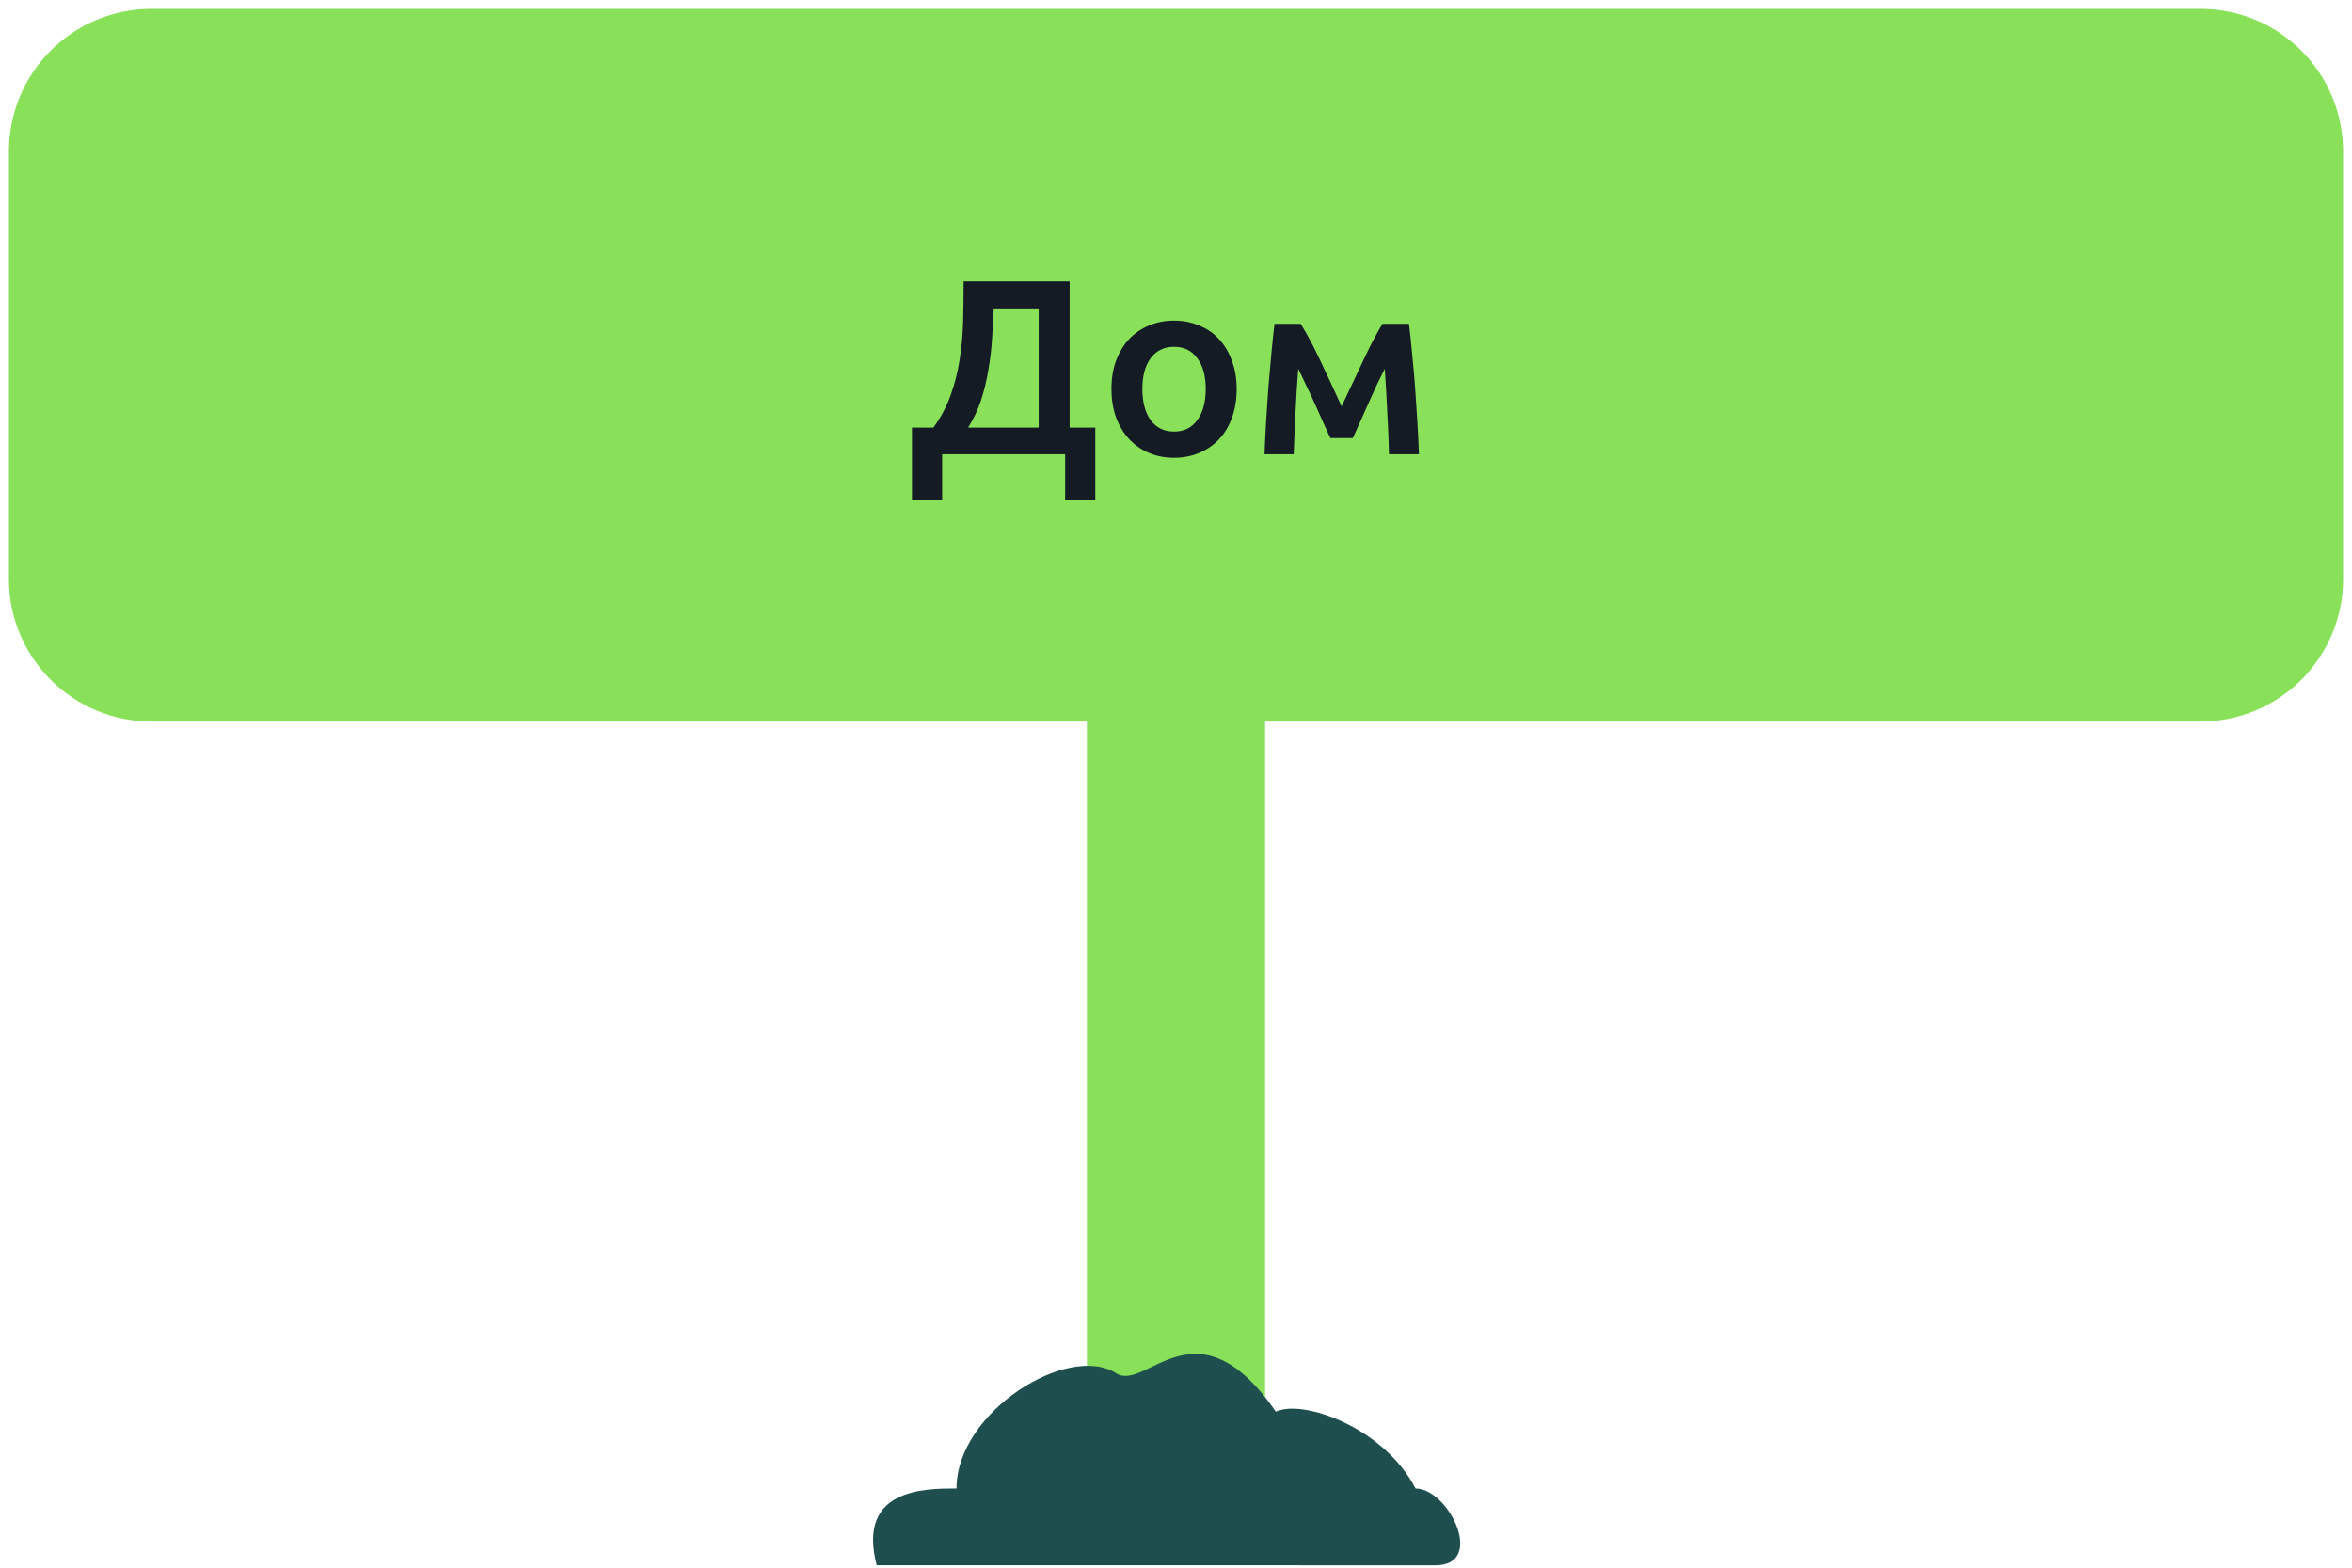
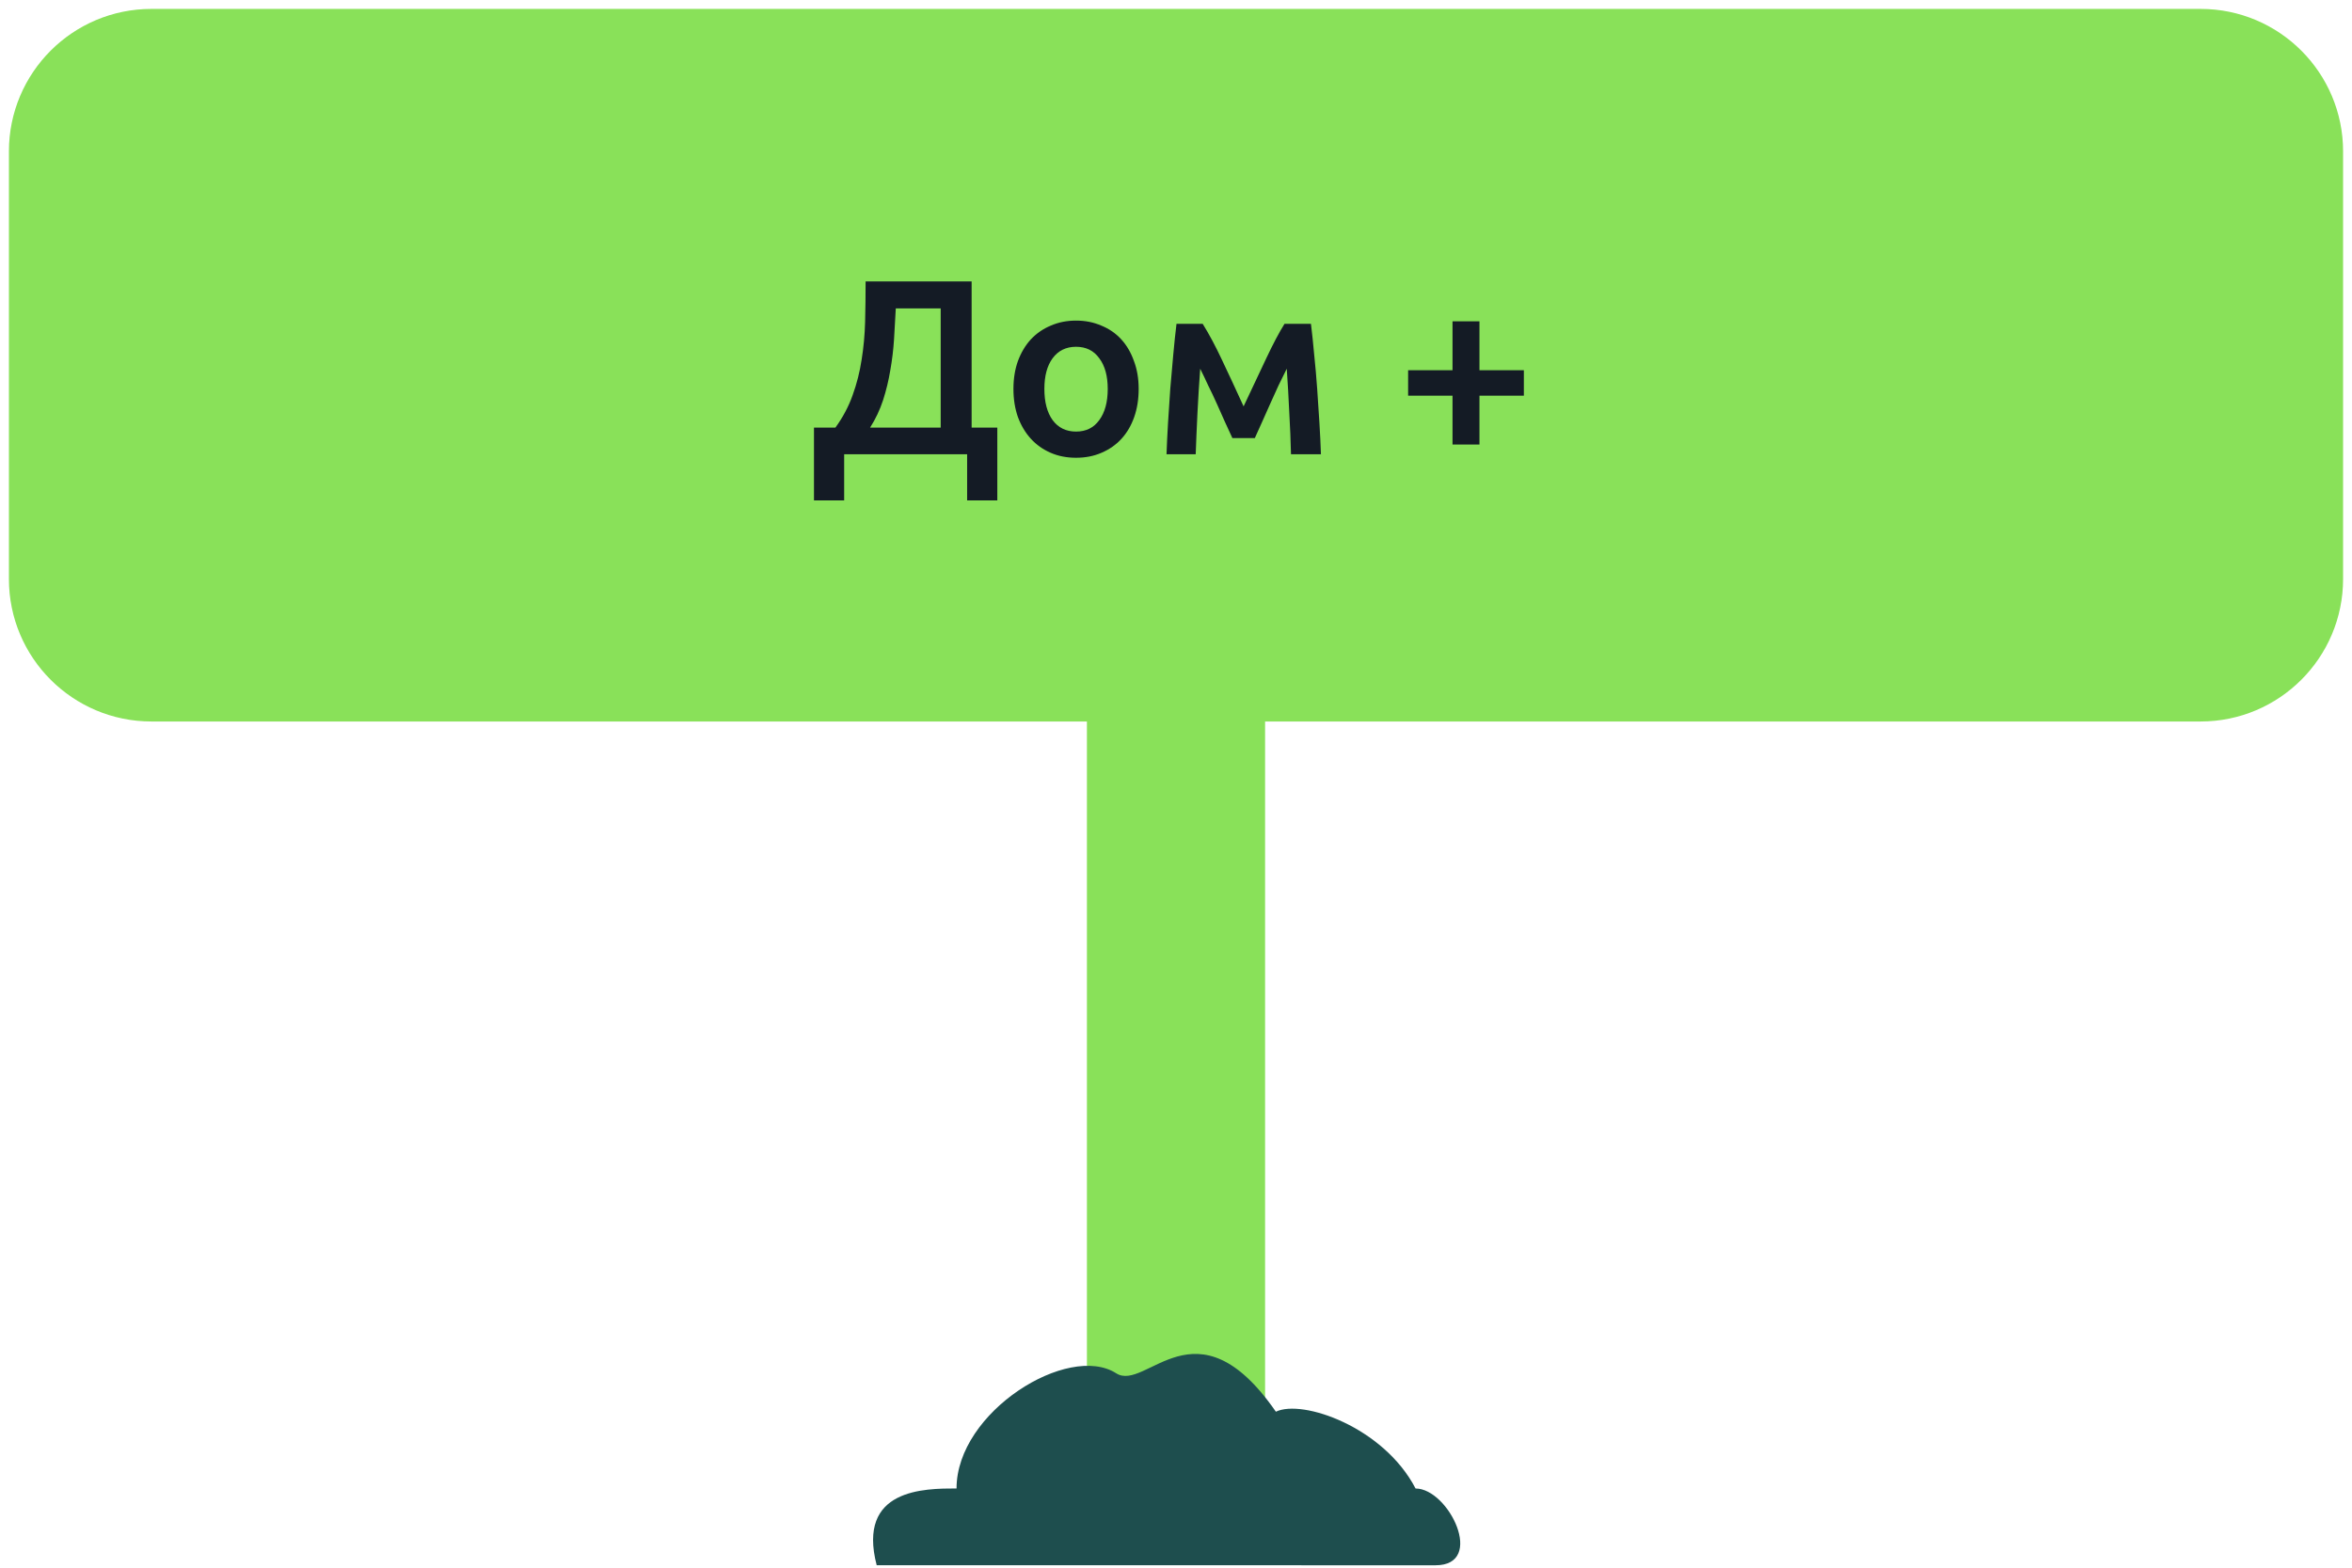
<svg xmlns="http://www.w3.org/2000/svg" width="132" height="88" viewBox="0 0 132 88" fill="none">
  <rect x="1.5" y="1.5" width="129" height="38" rx="7" fill="#89E159" />
-   <path d="M51.182 24.002H52.386C52.806 23.423 53.128 22.817 53.352 22.182C53.585 21.538 53.753 20.875 53.856 20.194C53.968 19.503 54.033 18.794 54.052 18.066C54.071 17.329 54.08 16.573 54.08 15.798H60.03V24.002H61.472V28.09H59.778V25.5H52.876V28.09H51.182V24.002ZM55.774 17.31C55.746 17.87 55.713 18.444 55.676 19.032C55.639 19.62 55.569 20.203 55.466 20.782C55.373 21.351 55.237 21.911 55.06 22.462C54.883 23.003 54.64 23.517 54.332 24.002H58.294V17.31H55.774ZM69.405 21.832C69.405 22.411 69.321 22.938 69.153 23.414C68.985 23.89 68.747 24.296 68.439 24.632C68.131 24.968 67.758 25.229 67.319 25.416C66.89 25.603 66.414 25.696 65.891 25.696C65.368 25.696 64.892 25.603 64.463 25.416C64.034 25.229 63.665 24.968 63.357 24.632C63.049 24.296 62.806 23.89 62.629 23.414C62.461 22.938 62.377 22.411 62.377 21.832C62.377 21.253 62.461 20.731 62.629 20.264C62.806 19.788 63.049 19.382 63.357 19.046C63.674 18.71 64.048 18.453 64.477 18.276C64.906 18.089 65.378 17.996 65.891 17.996C66.404 17.996 66.876 18.089 67.305 18.276C67.744 18.453 68.117 18.71 68.425 19.046C68.733 19.382 68.971 19.788 69.139 20.264C69.316 20.731 69.405 21.253 69.405 21.832ZM67.669 21.832C67.669 21.104 67.51 20.53 67.193 20.11C66.885 19.681 66.451 19.466 65.891 19.466C65.331 19.466 64.892 19.681 64.575 20.11C64.267 20.53 64.113 21.104 64.113 21.832C64.113 22.569 64.267 23.153 64.575 23.582C64.892 24.011 65.331 24.226 65.891 24.226C66.451 24.226 66.885 24.011 67.193 23.582C67.51 23.153 67.669 22.569 67.669 21.832ZM72.858 20.698C72.83 21.09 72.802 21.501 72.774 21.93C72.746 22.35 72.723 22.77 72.704 23.19C72.686 23.61 72.667 24.016 72.648 24.408C72.63 24.8 72.616 25.164 72.606 25.5H70.968C70.987 24.959 71.015 24.375 71.052 23.75C71.09 23.115 71.132 22.476 71.178 21.832C71.234 21.179 71.29 20.539 71.346 19.914C71.402 19.289 71.463 18.71 71.528 18.178H72.998C73.353 18.747 73.712 19.419 74.076 20.194C74.44 20.959 74.846 21.832 75.294 22.812C75.761 21.813 76.186 20.913 76.568 20.11C76.951 19.298 77.292 18.654 77.59 18.178H79.074C79.14 18.71 79.2 19.289 79.256 19.914C79.322 20.539 79.378 21.179 79.424 21.832C79.471 22.476 79.513 23.115 79.55 23.75C79.588 24.375 79.616 24.959 79.634 25.5H77.954C77.936 24.735 77.903 23.946 77.856 23.134C77.819 22.313 77.772 21.501 77.716 20.698C77.576 20.978 77.422 21.291 77.254 21.636C77.096 21.981 76.937 22.331 76.778 22.686C76.62 23.041 76.466 23.386 76.316 23.722C76.167 24.049 76.036 24.338 75.924 24.59H74.664C74.552 24.338 74.417 24.044 74.258 23.708C74.109 23.372 73.955 23.027 73.796 22.672C73.638 22.317 73.474 21.972 73.306 21.636C73.148 21.291 72.998 20.978 72.858 20.698Z" fill="#141B25" />
+   <path d="M45.682 24.002H46.886C47.306 23.423 47.628 22.817 47.852 22.182C48.085 21.538 48.253 20.875 48.356 20.194C48.468 19.503 48.533 18.794 48.552 18.066C48.571 17.329 48.58 16.573 48.58 15.798H54.53V24.002H55.972V28.09H54.278V25.5H47.376V28.09H45.682V24.002ZM50.274 17.31C50.246 17.87 50.213 18.444 50.176 19.032C50.139 19.62 50.069 20.203 49.966 20.782C49.873 21.351 49.737 21.911 49.56 22.462C49.383 23.003 49.14 23.517 48.832 24.002H52.794V17.31H50.274ZM63.905 21.832C63.905 22.411 63.821 22.938 63.653 23.414C63.485 23.89 63.247 24.296 62.939 24.632C62.631 24.968 62.258 25.229 61.819 25.416C61.39 25.603 60.914 25.696 60.391 25.696C59.868 25.696 59.392 25.603 58.963 25.416C58.534 25.229 58.165 24.968 57.857 24.632C57.549 24.296 57.306 23.89 57.129 23.414C56.961 22.938 56.877 22.411 56.877 21.832C56.877 21.253 56.961 20.731 57.129 20.264C57.306 19.788 57.549 19.382 57.857 19.046C58.174 18.71 58.548 18.453 58.977 18.276C59.406 18.089 59.878 17.996 60.391 17.996C60.904 17.996 61.376 18.089 61.805 18.276C62.244 18.453 62.617 18.71 62.925 19.046C63.233 19.382 63.471 19.788 63.639 20.264C63.816 20.731 63.905 21.253 63.905 21.832ZM62.169 21.832C62.169 21.104 62.01 20.53 61.693 20.11C61.385 19.681 60.951 19.466 60.391 19.466C59.831 19.466 59.392 19.681 59.075 20.11C58.767 20.53 58.613 21.104 58.613 21.832C58.613 22.569 58.767 23.153 59.075 23.582C59.392 24.011 59.831 24.226 60.391 24.226C60.951 24.226 61.385 24.011 61.693 23.582C62.01 23.153 62.169 22.569 62.169 21.832ZM67.358 20.698C67.33 21.09 67.302 21.501 67.274 21.93C67.246 22.35 67.223 22.77 67.204 23.19C67.186 23.61 67.167 24.016 67.148 24.408C67.13 24.8 67.116 25.164 67.106 25.5H65.468C65.487 24.959 65.515 24.375 65.552 23.75C65.59 23.115 65.632 22.476 65.678 21.832C65.734 21.179 65.79 20.539 65.846 19.914C65.902 19.289 65.963 18.71 66.028 18.178H67.498C67.853 18.747 68.212 19.419 68.576 20.194C68.94 20.959 69.346 21.832 69.794 22.812C70.261 21.813 70.686 20.913 71.068 20.11C71.451 19.298 71.792 18.654 72.09 18.178H73.574C73.64 18.71 73.7 19.289 73.756 19.914C73.822 20.539 73.878 21.179 73.924 21.832C73.971 22.476 74.013 23.115 74.05 23.75C74.088 24.375 74.116 24.959 74.134 25.5H72.454C72.436 24.735 72.403 23.946 72.356 23.134C72.319 22.313 72.272 21.501 72.216 20.698C72.076 20.978 71.922 21.291 71.754 21.636C71.596 21.981 71.437 22.331 71.278 22.686C71.12 23.041 70.966 23.386 70.816 23.722C70.667 24.049 70.536 24.338 70.424 24.59H69.164C69.052 24.338 68.917 24.044 68.758 23.708C68.609 23.372 68.455 23.027 68.296 22.672C68.138 22.317 67.974 21.972 67.806 21.636C67.648 21.291 67.498 20.978 67.358 20.698ZM79.027 20.782H81.519V18.038H83.031V20.782H85.523V22.21H83.031V24.954H81.519V22.21H79.027V20.782Z" fill="#141B25" />
  <rect x="1.5" y="1.5" width="129" height="38" rx="7" stroke="#89E159" stroke-width="2" />
  <path d="M61 81.115V39H71V81.115C67.909 83.011 63.045 81.904 61 81.115Z" fill="#89E159" />
  <path d="M53.683 83.553C51.891 83.553 48.081 83.553 49.202 87.863L80.565 87.865C83.399 87.866 81.312 83.555 79.445 83.555C77.653 80.107 73.098 78.526 71.605 79.244C67.125 72.778 64.324 78.166 62.644 77.088C59.956 75.364 53.683 79.243 53.683 83.553L53.683 83.553Z" fill="#1E4E4E" />
</svg>
